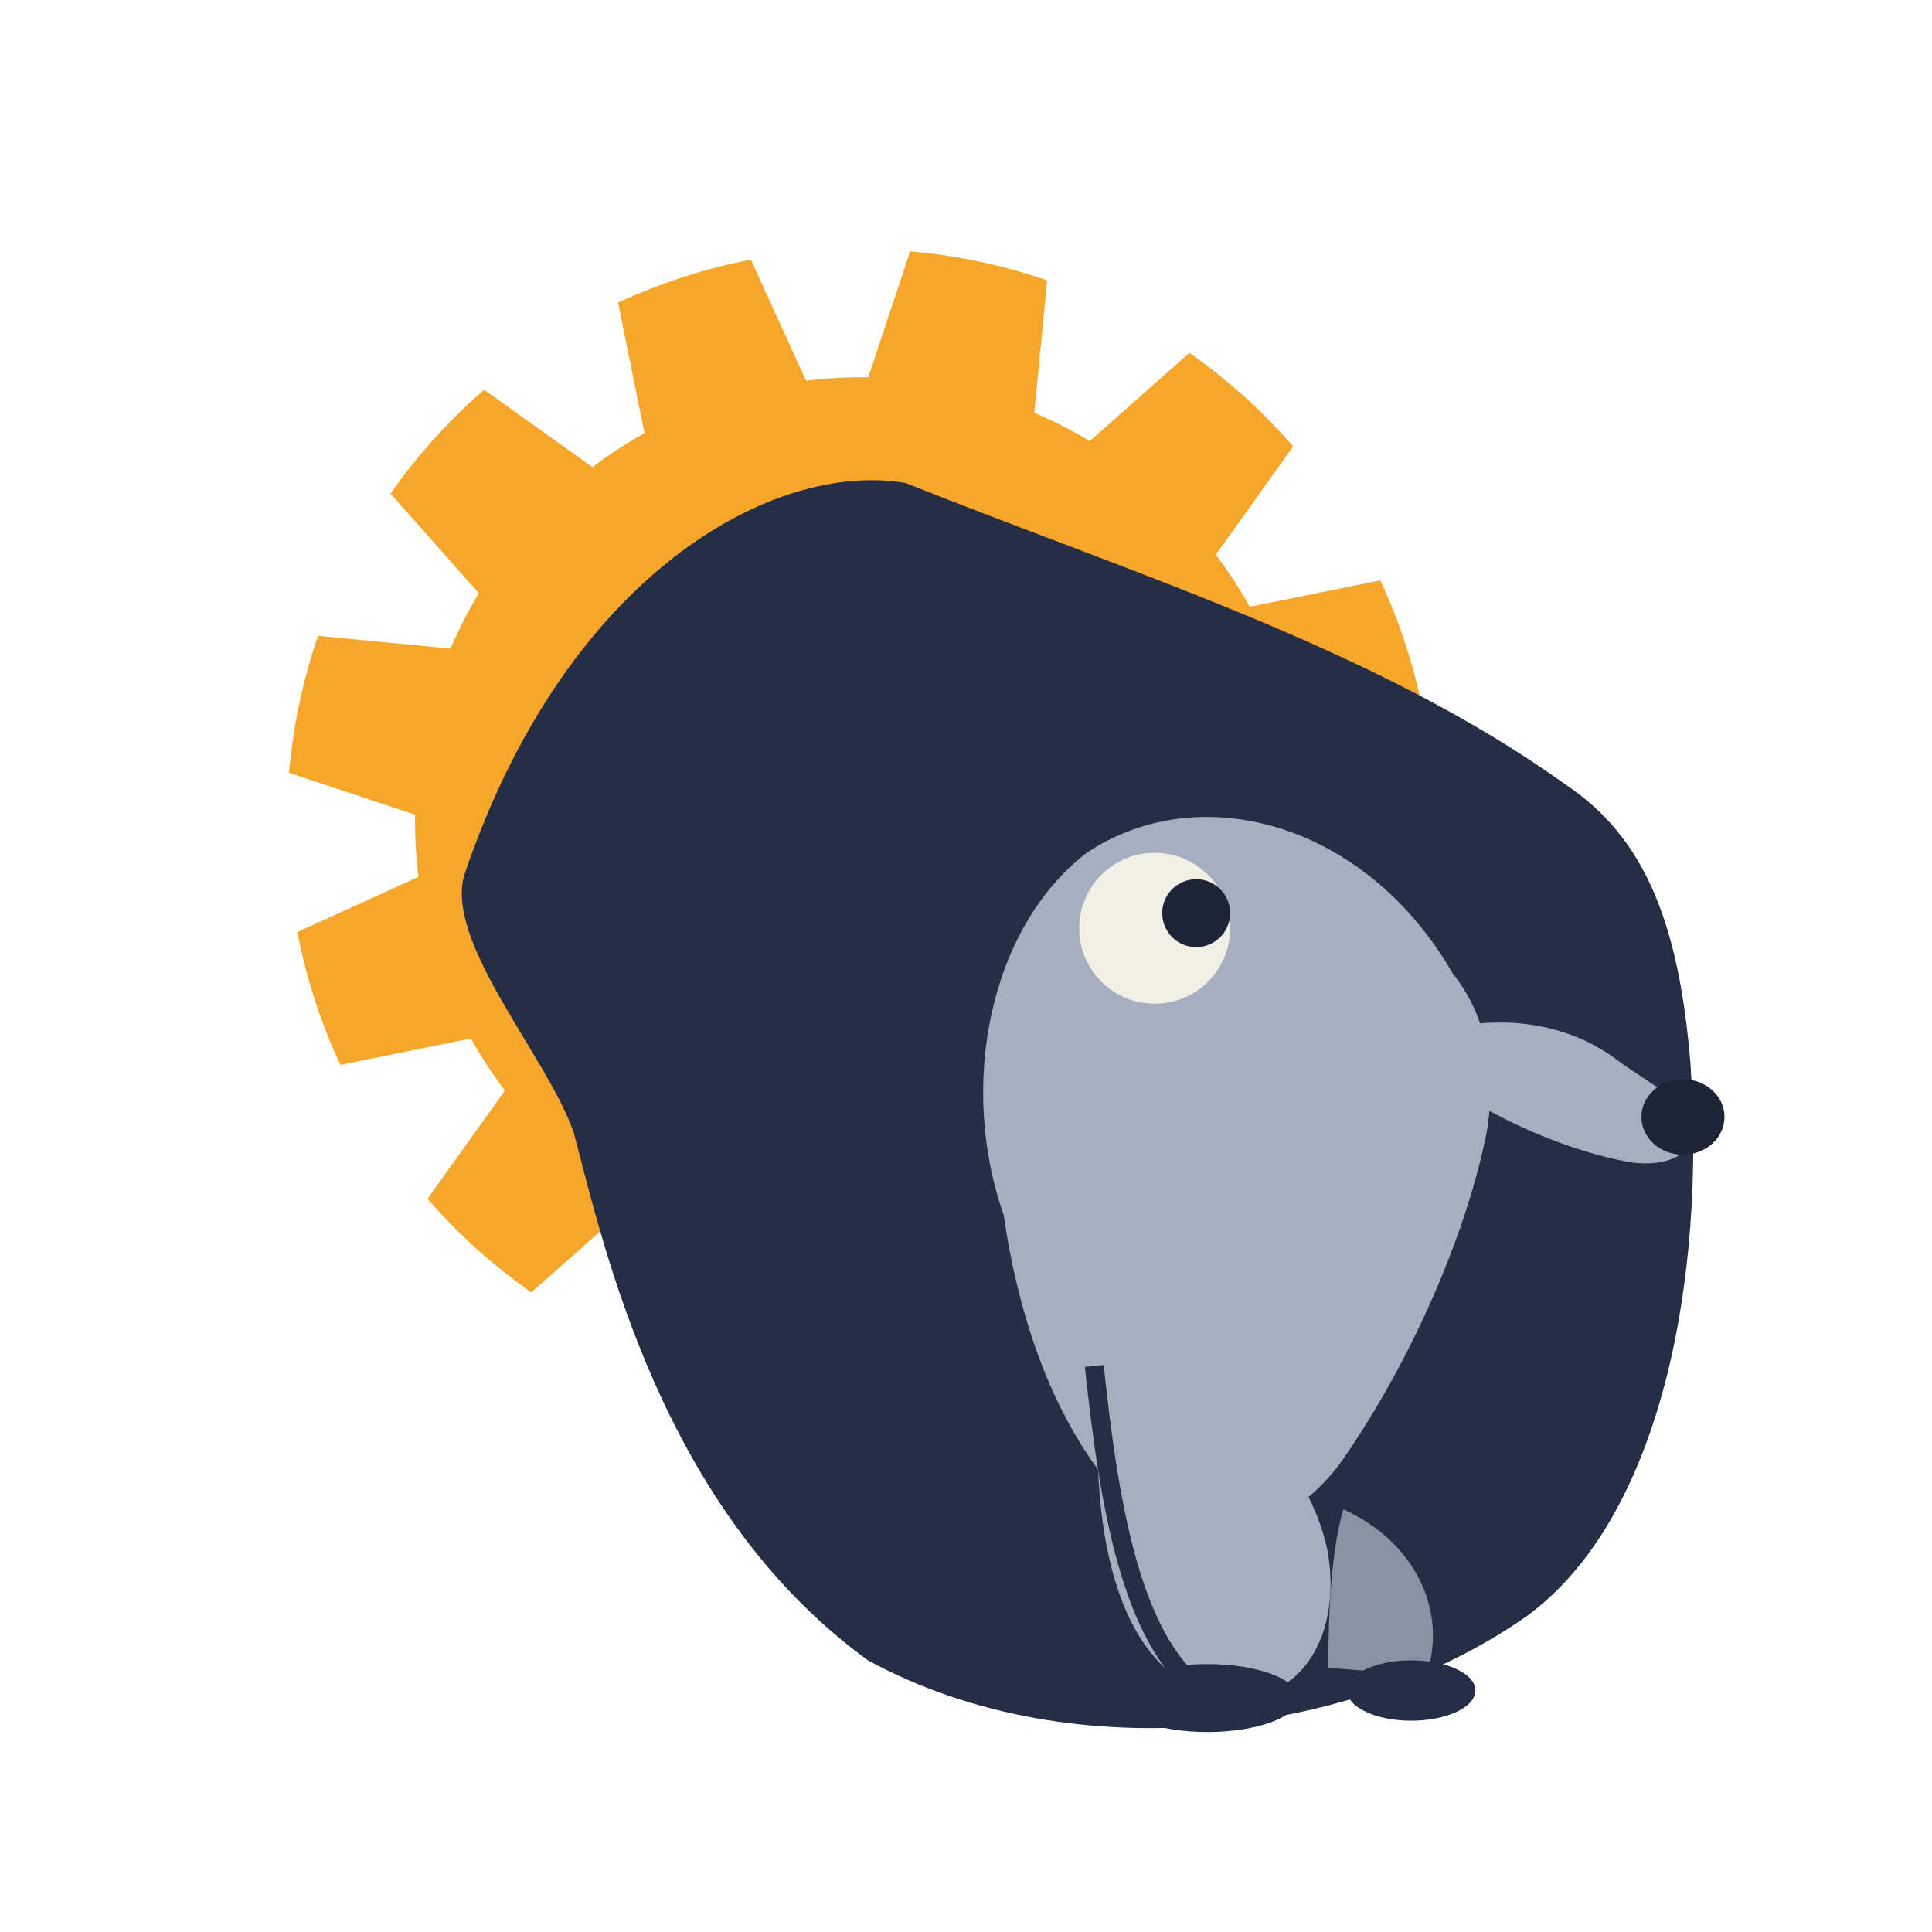
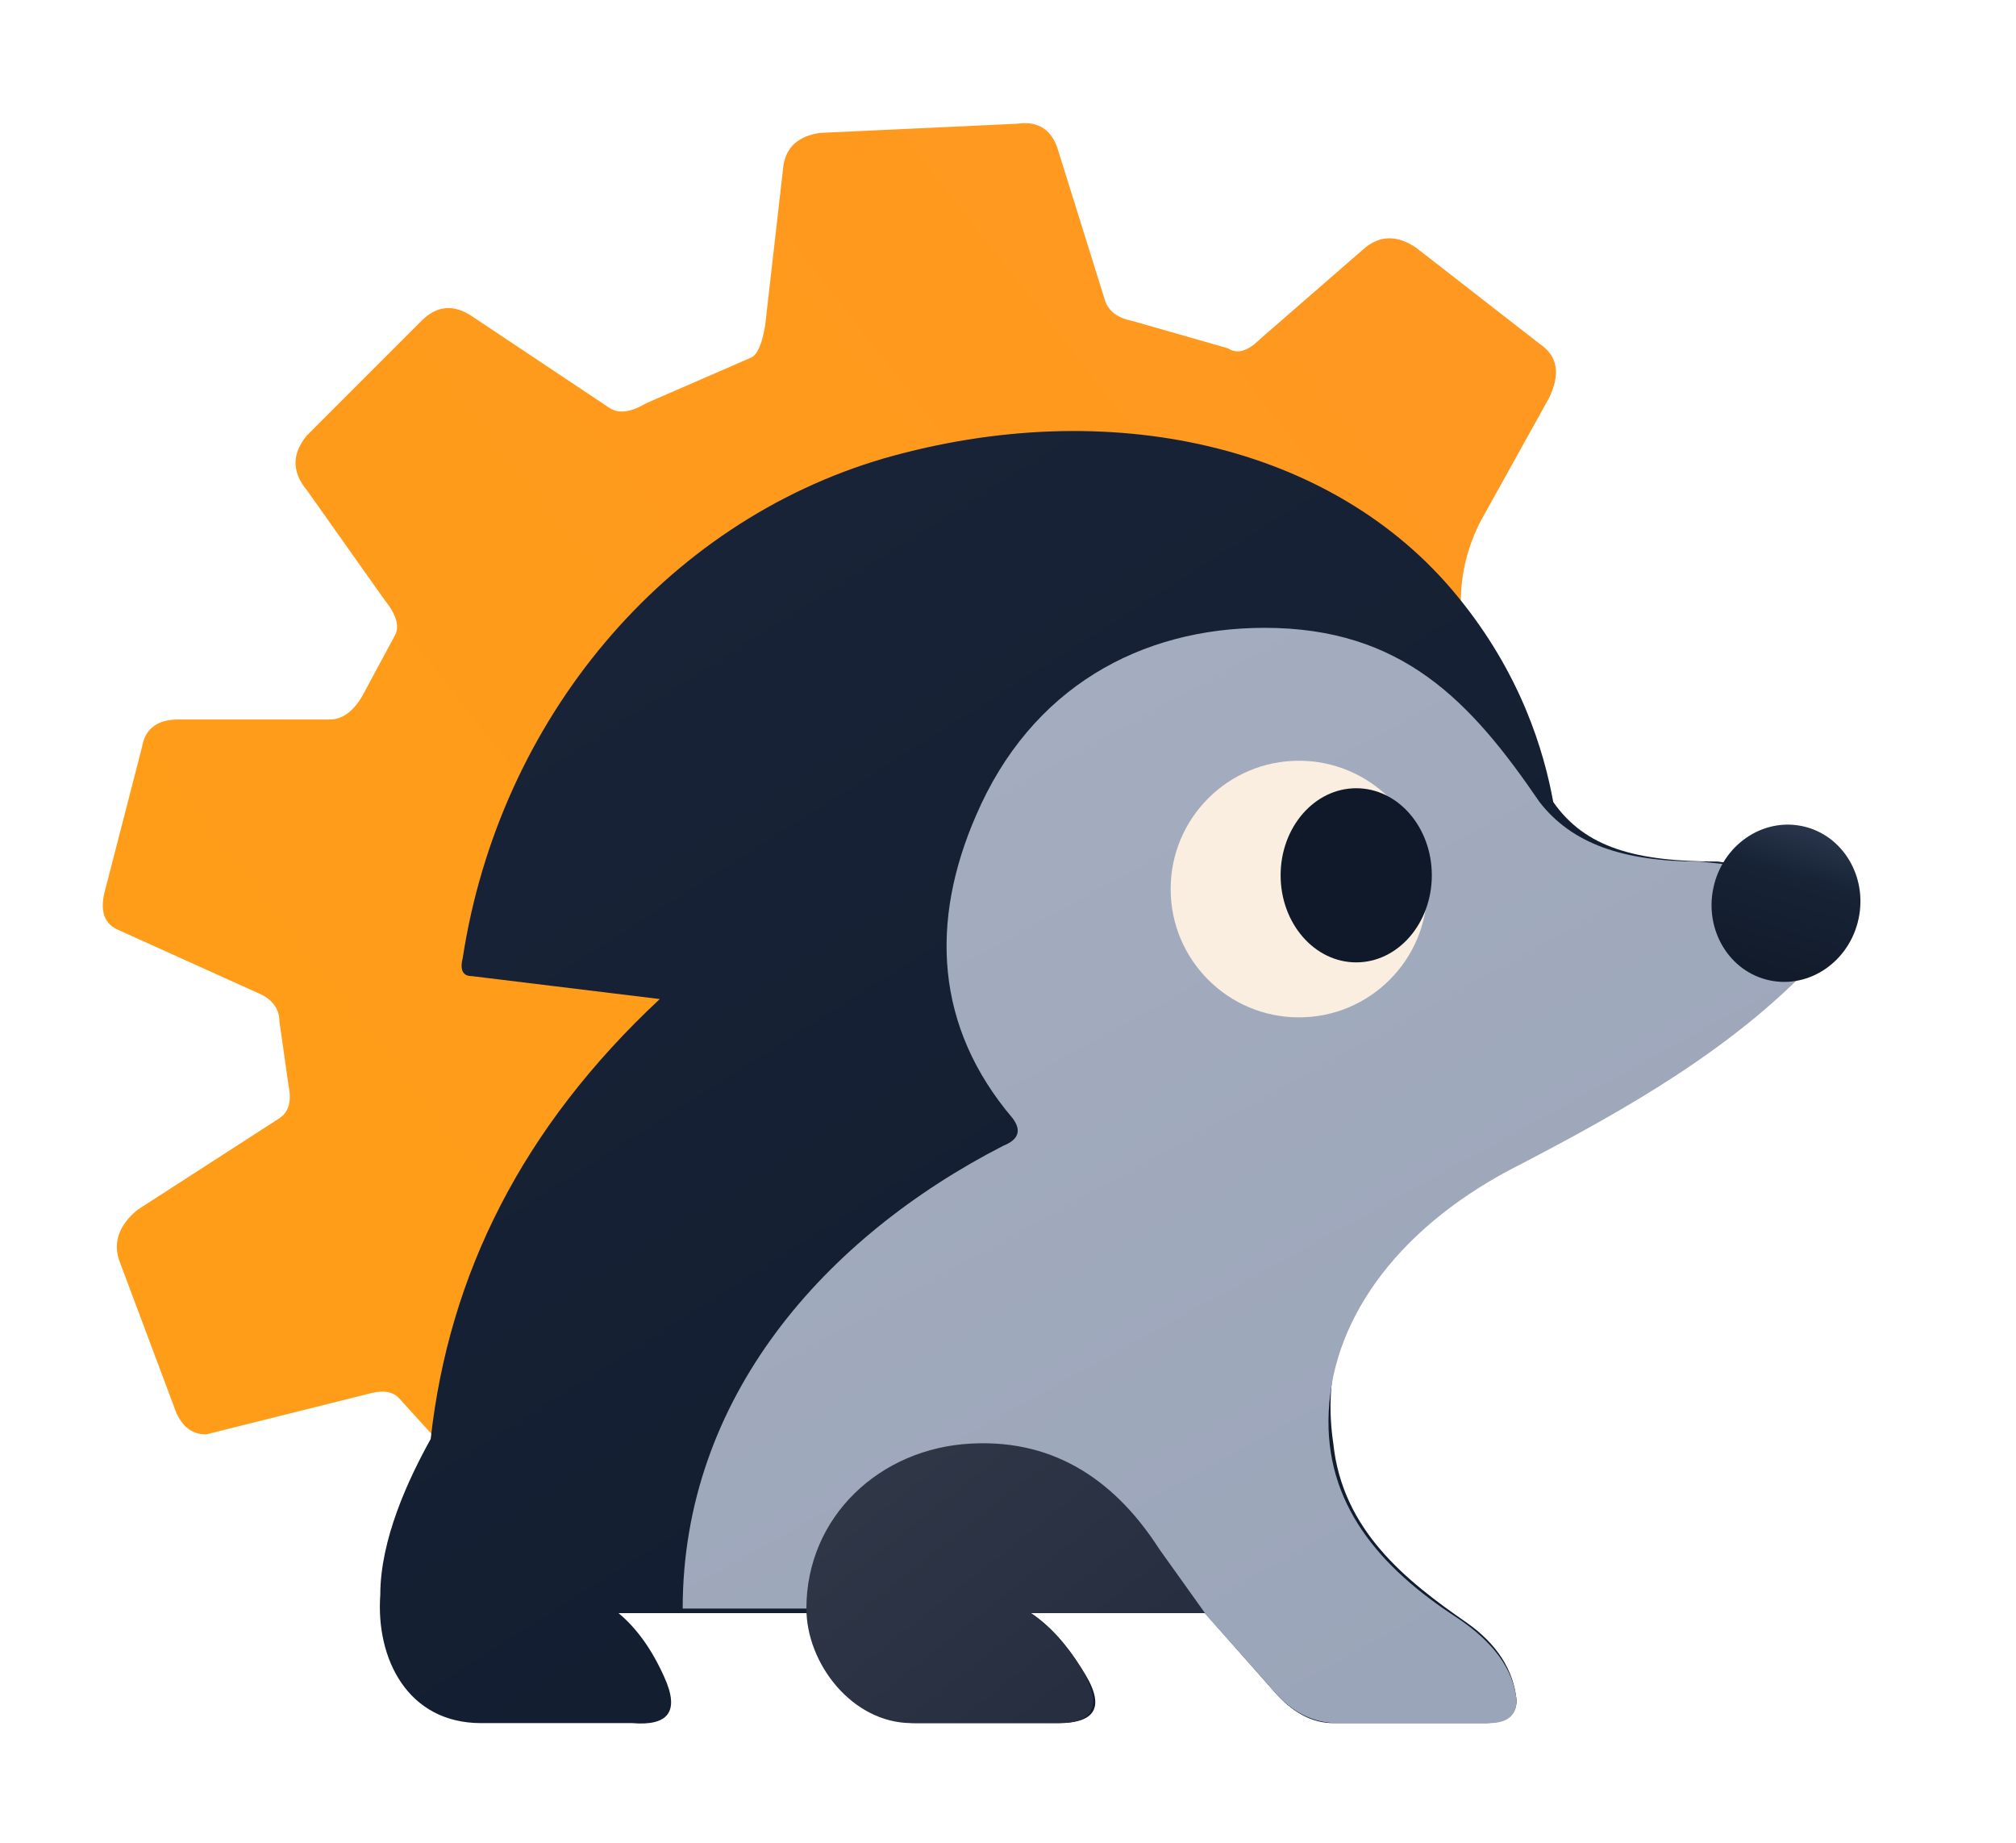
- <svg xmlns="http://www.w3.org/2000/svg" viewBox="0 0 512 512">
-   <path d="M 230.1 100.0 L 241.2 66.6 A 152 152 0 0 1 277.5 74.3 L 274.1 109.4 A 118 118 0 0 1 288.8 116.9 L 315.2 93.5 A 152 152 0 0 1 342.7 118.3 L 322.2 147.0 A 118 118 0 0 1 331.2 160.8 L 365.8 153.8 A 152 152 0 0 1 377.2 189.0 L 345.1 203.6 A 118 118 0 0 1 346.0 220.1 L 379.4 231.2 A 152 152 0 0 1 371.7 267.5 L 336.6 264.1 A 118 118 0 0 1 329.1 278.8 L 352.5 305.2 A 152 152 0 0 1 327.7 332.7 L 299.0 312.2 A 118 118 0 0 1 285.2 321.2 L 292.2 355.8 A 152 152 0 0 1 257.0 367.2 L 242.4 335.1 A 118 118 0 0 1 225.9 336.0 L 214.8 369.4 A 152 152 0 0 1 178.5 361.7 L 181.9 326.6 A 118 118 0 0 1 167.2 319.1 L 140.8 342.5 A 152 152 0 0 1 113.3 317.7 L 133.8 289.0 A 118 118 0 0 1 124.8 275.2 L 90.2 282.2 A 152 152 0 0 1 78.8 247.0 L 110.9 232.4 A 118 118 0 0 1 110.0 215.9 L 76.6 204.8 A 152 152 0 0 1 84.3 168.5 L 119.4 171.9 A 118 118 0 0 1 126.9 157.2 L 103.5 130.8 A 152 152 0 0 1 128.3 103.3 L 157.0 123.8 A 118 118 0 0 1 170.8 114.8 L 163.8 80.2 A 152 152 0 0 1 199.0 68.8 L 213.6 100.9 A 118 118 0 0 1 230.1 100.0 Z" fill="#F5A62B" />
-   <path d="M 240 128            C 205 122, 150 152, 123 232            C 118 250, 145 280, 152 300            C 160 330, 175 400, 230 440            C 285 470, 360 460, 405 428            C 440 402, 452 340, 448 282            C 445 245, 436 222, 415 208            C 365 172, 300 152, 240 128 Z" fill="#252E45" />
-   <path d="M 385 258            C 362 218, 318 206, 288 226            C 262 246, 254 288, 266 322            C 270 350, 280 380, 300 400            C 316 412, 340 408, 355 388            C 372 364, 388 330, 394 300            C 397 282, 393 268, 385 258 Z" fill="#A6AFBF" />
-   <path d="M 375 275            C 395 268, 415 270, 430 282            L 448 294            C 452 302, 446 310, 432 308            C 410 304, 388 292, 376 282 Z" fill="#A6AFBF" />
-   <circle cx="306" cy="246" r="20" fill="#F2EFE6" />
-   <circle cx="317" cy="242" r="9" fill="#1D2436" />
-   <ellipse cx="446" cy="296" rx="11" ry="10" fill="#1D2436" />
-   <path d="M 292 360            C 288 400, 294 438, 318 448            C 340 456, 356 438, 352 412            C 348 390, 330 372, 310 362 Z" fill="#A6AFBF" />
-   <path d="M 290 362 C 294 400, 300 434, 318 448" stroke="#252E45" stroke-width="5" fill="none" />
-   <path d="M 356 400 C 374 408, 384 426, 378 444 L 352 442 C 352 426, 353 410, 356 400 Z" fill="#8A93A4" />
-   <ellipse cx="320" cy="450" rx="24" ry="9" fill="#252E45" />
-   <ellipse cx="374" cy="448" rx="17" ry="8" fill="#252E45" />
+ <svg xmlns="http://www.w3.org/2000/svg" viewBox="0 0 440 402" role="img" aria-labelledby="title desc">
+   <defs>
+     <linearGradient id="gear" gradientUnits="userSpaceOnUse" x1="53" y1="237" x2="287" y2="54">
+       <stop stop-color="#ff9d18" />
+       <stop offset="1" stop-color="#ff9820" />
+     </linearGradient>
+     <linearGradient id="coat" gradientUnits="userSpaceOnUse" x1="144" y1="129" x2="290" y2="360">
+       <stop stop-color="#182337" />
+       <stop offset="1" stop-color="#111c2f" />
+     </linearGradient>
+     <linearGradient id="face" gradientUnits="userSpaceOnUse" x1="211" y1="161" x2="321" y2="361">
+       <stop stop-color="#a4adbf" />
+       <stop offset="1" stop-color="#9ba5b9" />
+     </linearGradient>
+     <linearGradient id="paw" gradientUnits="userSpaceOnUse" x1="187" y1="321" x2="229" y2="374">
+       <stop stop-color="#303747" />
+       <stop offset="1" stop-color="#262e40" />
+     </linearGradient>
+     <linearGradient id="nose" gradientUnits="userSpaceOnUse" x1="390" y1="180" x2="387" y2="212">
+       <stop stop-color="#29354a" />
+       <stop offset=".32" stop-color="#172336" />
+       <stop offset="1" stop-color="#121b2b" />
+     </linearGradient>
+   </defs>
+   <path id="spines" fill="url(#gear)" d="     M 45,313 Q 40,313 38,307 L 26,275 Q 24,269 30,264 L 61,244     Q 64,242 63,237 L 61,223 Q 61,219 57,217 L 26,203 Q 21,201 23,194     L 31,163 Q 32,157 39,157 L 72,157 Q 76,157 79,152 L 86,139     Q 88,136 84,131 L 67,107 Q 62,101 67,95 L 92,70 Q 97,65 103,69     L 133,89 Q 136,91 141,88 L 164,78 Q 166,77 167,71 L 171,36     Q 172,30 179,29 L 222,27 Q 229,26 231,33 L 241,65 Q 242,69 247,70     L 268,76 Q 271,78 275,74 L 298,54 Q 303,50 309,54 L 336,75     Q 342,79 338,87 L 323,114 Q 318,124 319,135     L 212,259 L 97,316 L 87,305 Q 85,303 81,304 Z" />
+   <path id="silhouette" fill="url(#coat)" d="     M 101,209 C 109,157 145,114 193,100 C 242,86 291,97 318,130     C 332,147 337,164 339,175 C 346,185 357,188 375,188     L 394,191 C 402,192 402,202 396,210 C 377,229 356,241 332,253     C 303,268 287,288 291,315 C 293,334 307,345 320,354     Q 330,361 331,371 Q 331,376 324,376 L 291,376     Q 284,376 278,369 L 263,352 L 225,352     Q 231,356 236,364 Q 244,376 231,376 L 200,376     Q 185,376 178,352 L 135,352 Q 141,357 145,366     Q 150,377 138,376 L 105,376 C 89,376 82,362 83,348     C 83,336 89,323 94,314 C 98,278 114,246 144,218 L 103,213     Q 100,213 101,209 Z" />
+   <path id="muzzle" fill="url(#face)" d="     M 149,351 C 149,305 180,270 219,250 Q 224,248 221,244     C 204,224 203,201 213,178 C 225,150 249,137 276,137     C 306,137 321,153 336,175 C 343,184 354,188 371,188     L 390,190 C 402,191 405,200 396,210     C 378,229 355,242 332,254 C 306,267 291,287 290,308     C 289,328 301,342 318,353 Q 330,361 331,371     Q 331,376 325,376 L 292,376 Q 284,376 278,369 L 262,351 Z" />
+   <path id="hind-paw" fill="url(#paw)" d="     M 176,351 C 176,331 192,316 212,315 C 231,314 244,324 253,338     L 263,352 L 225,352 Q 231,356 236,364 Q 243,376 231,376     L 199,376 C 186,376 176,363 176,351 Z" />
+   <ellipse id="eye" cx="283.5" cy="194" rx="28" ry="28" fill="#faeee0" />
+   <ellipse id="pupil" cx="296" cy="191" rx="16.5" ry="19" fill="#101929" />
+   <ellipse id="snout" cx="389.8" cy="197.1" rx="16.2" ry="17.2" fill="url(#nose)" transform="rotate(12 389.8 197.1)" />
</svg>
